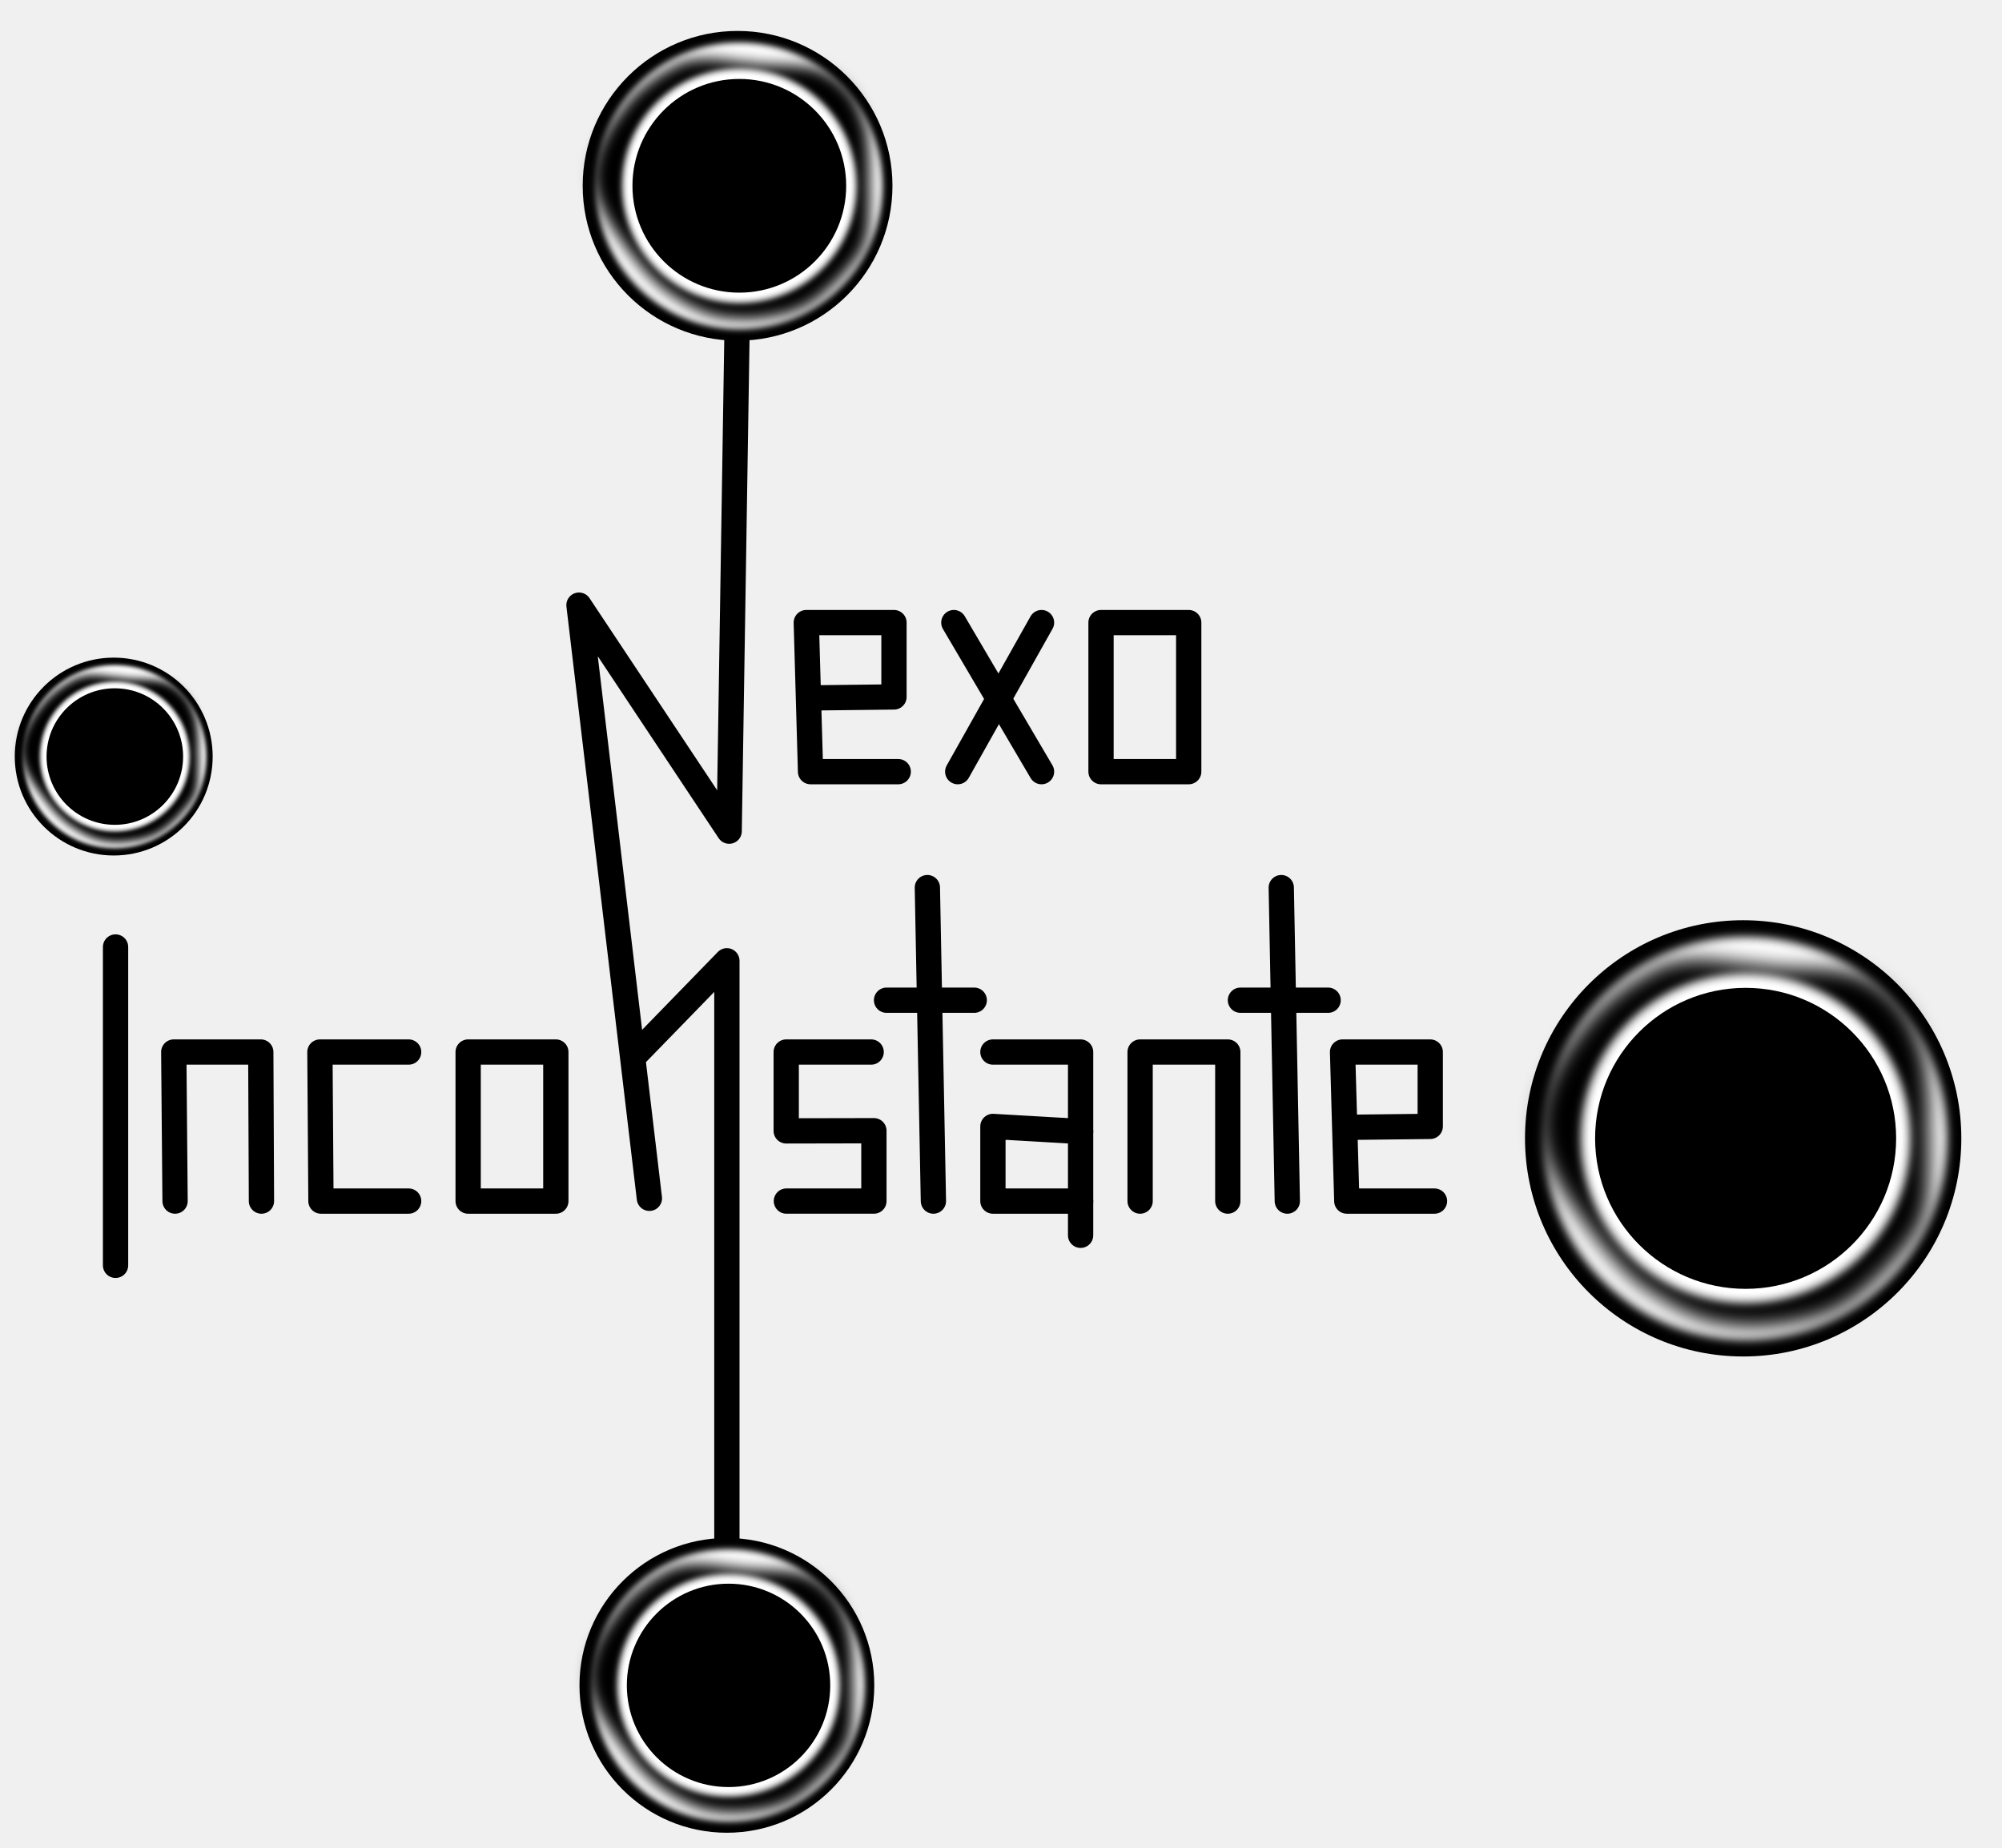
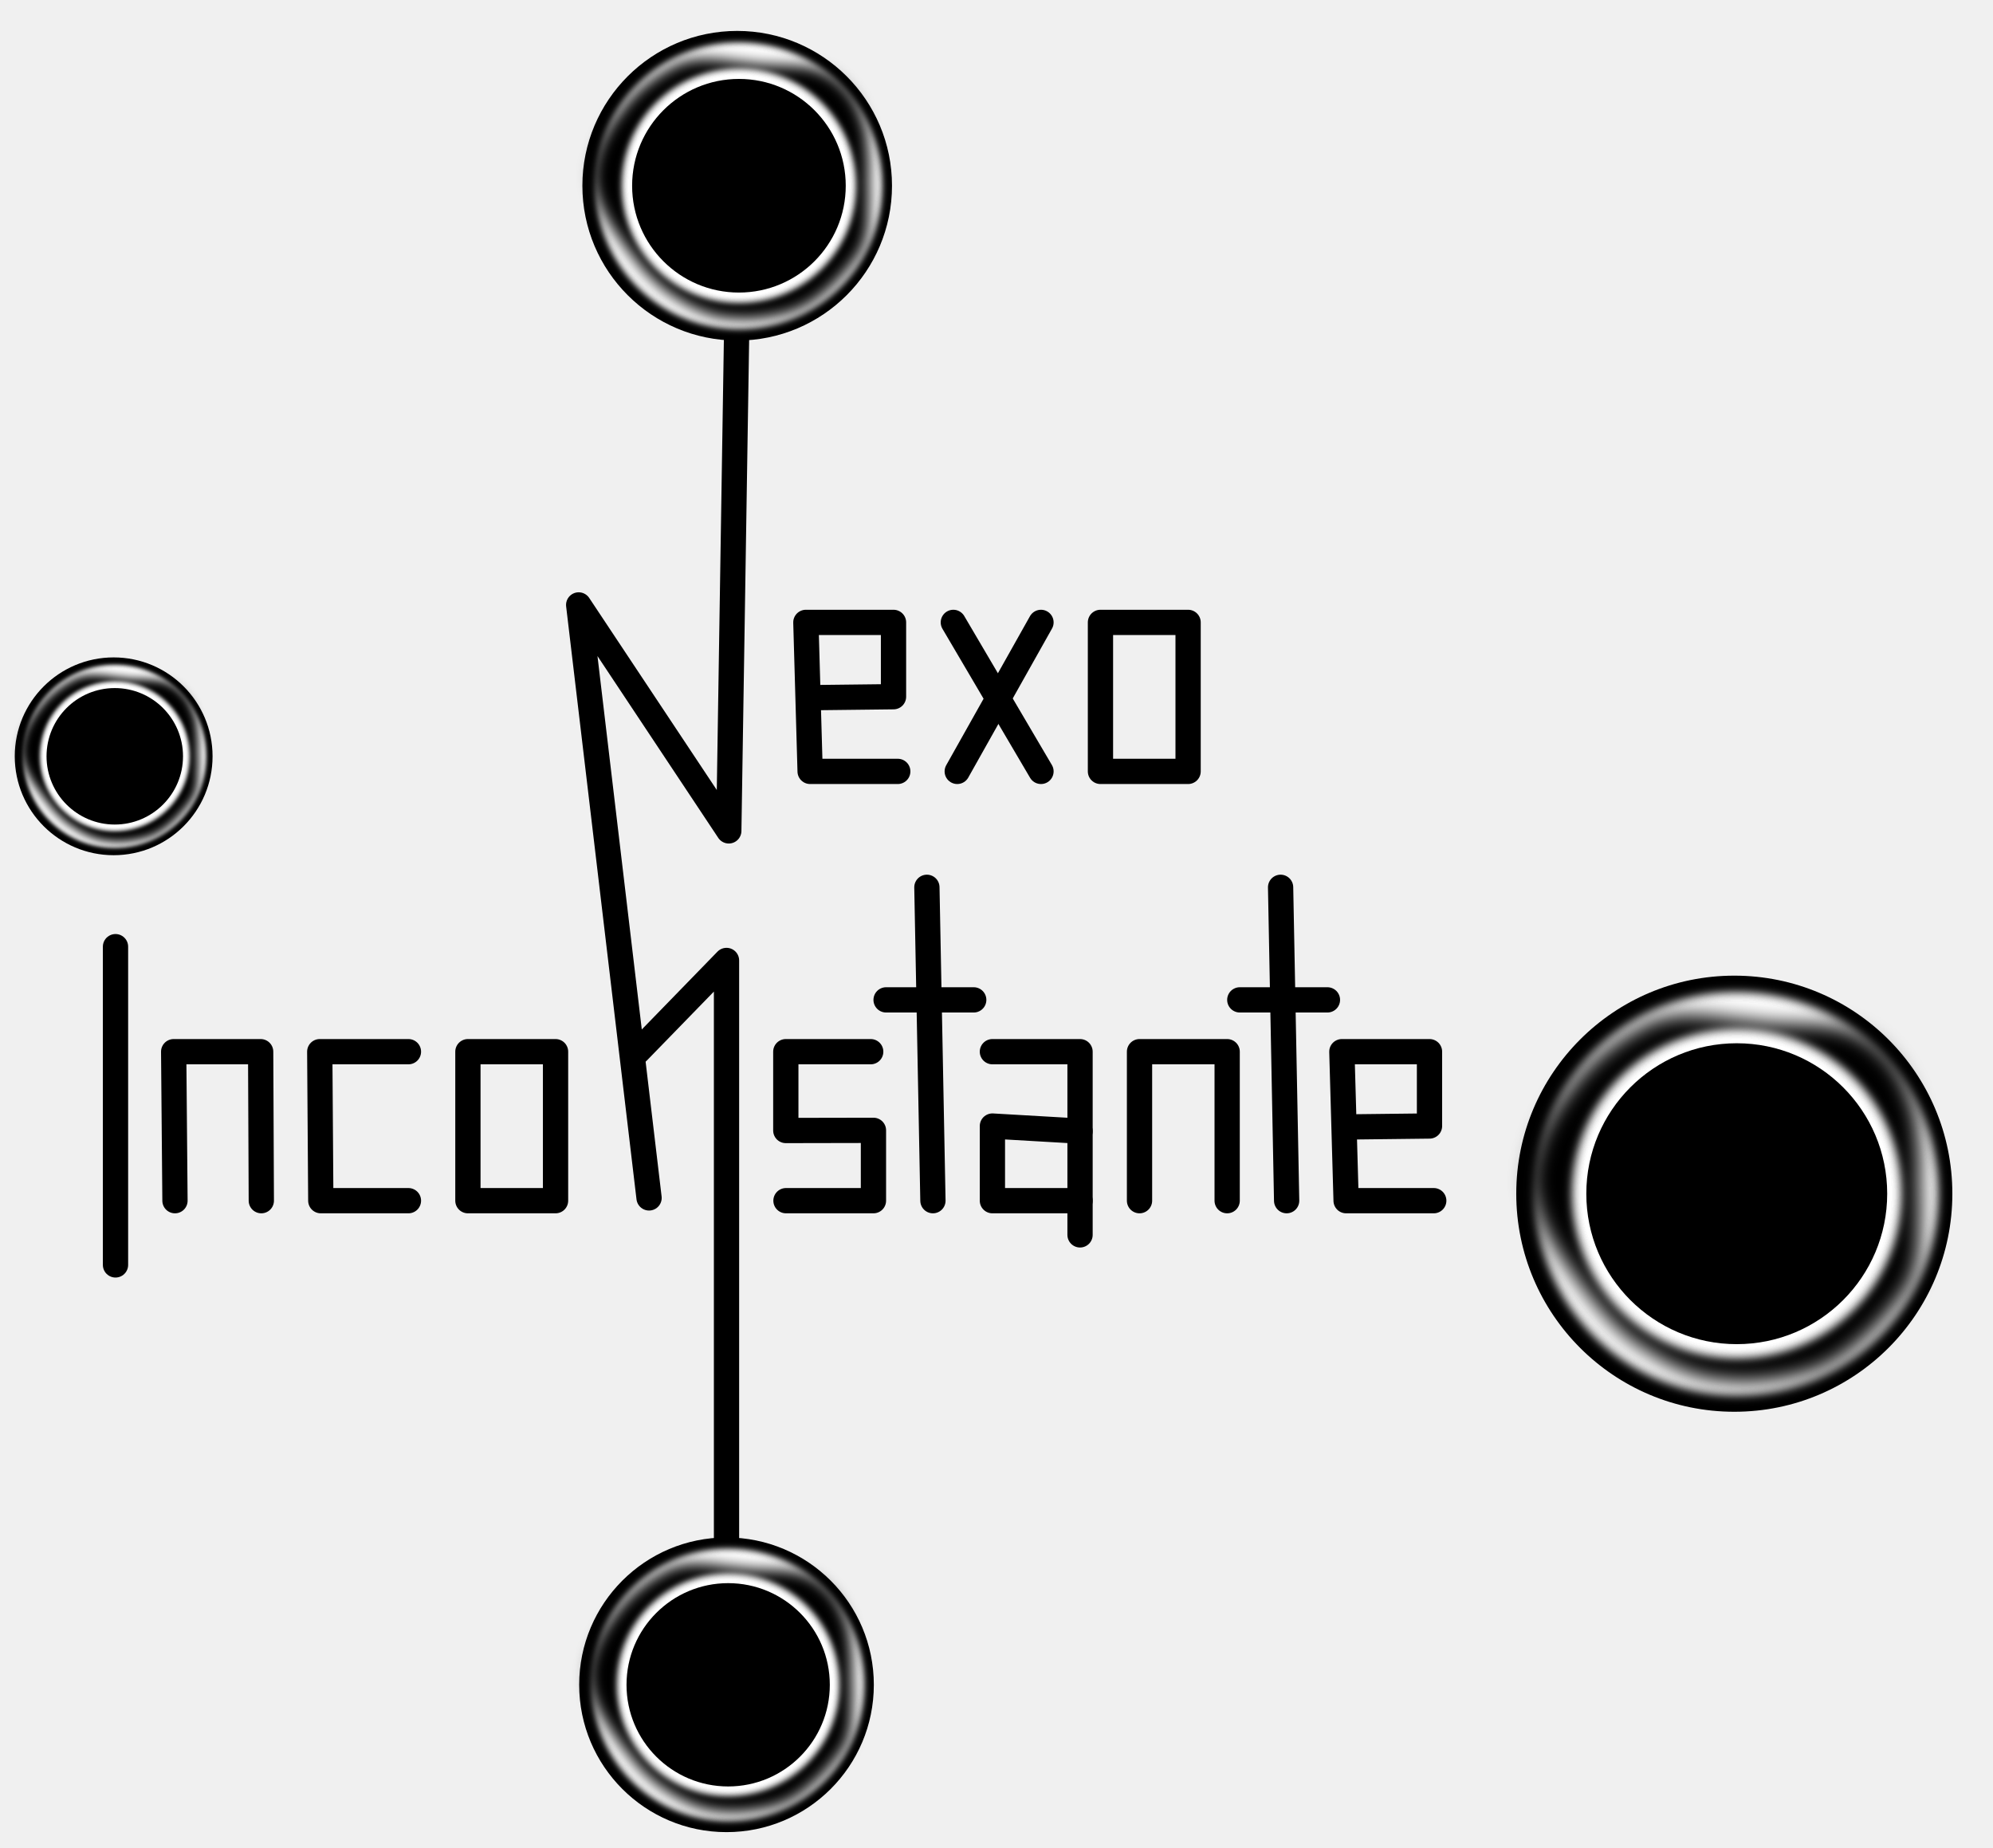
- <svg xmlns="http://www.w3.org/2000/svg" version="1.1" id="svg2" width="423.188" height="390.675" viewBox="0 0 423.188 390.675">
+ <svg xmlns="http://www.w3.org/2000/svg" version="1.1" id="svg2" width="500.675" height="464.056" viewBox="0 0 500.675 464.056">
  <defs id="defs6">
    <filter x="-0.173" width="1.345" y="-0.163" height="1.326" style="color-interpolation-filters:sRGB" id="filter41857">
      <feGaussianBlur stdDeviation="0.851 0.76" result="blur" id="feGaussianBlur41841" />
      <feComposite in="SourceGraphic" in2="blur" operator="atop" result="composite1" id="feComposite41843" />
      <feComposite in2="composite1" operator="in" result="composite2" id="feComposite41845" />
      <feComposite in2="composite2" operator="in" result="composite3" id="feComposite41847" />
      <feTurbulence type="fractalNoise" numOctaves="1" seed="38" baseFrequency="0.077 0.076" result="turbulence" id="feTurbulence41849" />
      <feDisplacementMap in="composite3" in2="turbulence" xChannelSelector="R" scale="8.411" yChannelSelector="G" result="map" id="feDisplacementMap41851" />
      <feColorMatrix values="1 0 0 0 0 0 1 0 0 0 0 0 1 0 0 0 0 0 40.079 -0 " result="colormatrix" id="feColorMatrix41853" />
      <feComposite in="composite3" in2="colormatrix" operator="atop" result="fbSourceGraphic" id="feComposite41855" />
      <feColorMatrix result="fbSourceGraphicAlpha" in="fbSourceGraphic" values="0 0 0 -1 0 0 0 0 -1 0 0 0 0 -1 0 0 0 0 1 0" id="feColorMatrix53451" />
      <feGaussianBlur id="feGaussianBlur53453" stdDeviation="0.21" result="blur" in="fbSourceGraphic" />
      <feComposite in2="blur" id="feComposite53455" in="fbSourceGraphic" operator="atop" result="composite1" />
      <feComposite in2="composite1" id="feComposite53457" operator="in" result="composite2" />
      <feComposite in2="composite2" id="feComposite53459" operator="in" result="fbSourceGraphic" />
      <feColorMatrix result="fbSourceGraphicAlpha" in="fbSourceGraphic" values="0 0 0 -1 0 0 0 0 -1 0 0 0 0 -1 0 0 0 0 1 0" id="feColorMatrix5878" />
      <feGaussianBlur id="feGaussianBlur5880" stdDeviation="0.6 0.6" result="blur" in="fbSourceGraphic" />
    </filter>
    <filter style="color-interpolation-filters:sRGB" id="filter53039" x="-0.054" y="-0.054" width="1.107" height="1.107">
      <feGaussianBlur stdDeviation="0.402" result="blur" id="feGaussianBlur53031" />
      <feComposite in="SourceGraphic" in2="blur" operator="atop" result="composite1" id="feComposite53033" />
      <feComposite in2="composite1" operator="in" result="composite2" id="feComposite53035" />
      <feComposite in2="composite2" operator="in" result="composite3" id="feComposite53037" />
    </filter>
    <filter style="color-interpolation-filters:sRGB" id="filter53067" x="-0.047" y="-0.047" width="1.095" height="1.095">
      <feGaussianBlur stdDeviation="0.402" result="blur" id="feGaussianBlur53059" />
      <feComposite in="SourceGraphic" in2="blur" operator="atop" result="composite1" id="feComposite53061" />
      <feComposite in2="composite1" operator="in" result="composite2" id="feComposite53063" />
      <feComposite in2="composite2" operator="in" result="composite3" id="feComposite53065" />
    </filter>
    <filter style="color-interpolation-filters:sRGB" id="filter53095" x="-0.04" y="-0.04" width="1.079" height="1.079">
      <feGaussianBlur stdDeviation="0.402" result="blur" id="feGaussianBlur53087" />
      <feComposite in="SourceGraphic" in2="blur" operator="atop" result="composite1" id="feComposite53089" />
      <feComposite in2="composite1" operator="in" result="composite2" id="feComposite53091" />
      <feComposite in2="composite2" operator="in" result="composite3" id="feComposite53093" />
    </filter>
    <filter style="color-interpolation-filters:sRGB" id="filter53207" x="-0.009" y="-0.009" width="1.019" height="1.019">
      <feGaussianBlur stdDeviation="0.1" result="blur" id="feGaussianBlur53199" />
      <feComposite in="SourceGraphic" in2="blur" operator="atop" result="composite1" id="feComposite53201" />
      <feComposite in2="composite1" operator="in" result="composite2" id="feComposite53203" />
      <feComposite in2="composite2" operator="in" result="composite3" id="feComposite53205" />
    </filter>
    <filter style="color-interpolation-filters:sRGB" id="filter53095-3" x="-0.04" y="-0.04" width="1.079" height="1.079">
      <feGaussianBlur stdDeviation="0.402" result="blur" id="feGaussianBlur53087-6" />
      <feComposite in="SourceGraphic" in2="blur" operator="atop" result="composite1" id="feComposite53089-7" />
      <feComposite in2="composite1" operator="in" result="composite2" id="feComposite53091-5" />
      <feComposite in2="composite2" operator="in" result="composite3" id="feComposite53093-3" />
    </filter>
    <filter x="-0.11" width="1.22" y="-0.101" height="1.202" style="color-interpolation-filters:sRGB" id="filter41857-5">
      <feGaussianBlur stdDeviation="0.851 0.76" result="blur" id="feGaussianBlur41841-6" />
      <feComposite in="SourceGraphic" in2="blur" operator="atop" result="composite1" id="feComposite41843-2" />
      <feComposite in2="composite1" operator="in" result="composite2" id="feComposite41845-9" />
      <feComposite in2="composite2" operator="in" result="composite3" id="feComposite41847-1" />
      <feTurbulence type="fractalNoise" numOctaves="1" seed="38" baseFrequency="0.077 0.076" result="turbulence" id="feTurbulence41849-2" />
      <feDisplacementMap in="composite3" in2="turbulence" xChannelSelector="R" scale="8.411" yChannelSelector="G" result="map" id="feDisplacementMap41851-7" />
      <feColorMatrix values="1 0 0 0 0 0 1 0 0 0 0 0 1 0 0 0 0 0 40.079 -0 " result="colormatrix" id="feColorMatrix41853-0" />
      <feComposite in="composite3" in2="colormatrix" operator="atop" result="fbSourceGraphic" id="feComposite41855-9" />
      <feColorMatrix result="fbSourceGraphicAlpha" in="fbSourceGraphic" values="0 0 0 -1 0 0 0 0 -1 0 0 0 0 -1 0 0 0 0 1 0" id="feColorMatrix53451-3" />
      <feGaussianBlur id="feGaussianBlur53453-6" stdDeviation="0.21" result="blur" in="fbSourceGraphic" />
      <feComposite in2="blur" id="feComposite53455-0" in="fbSourceGraphic" operator="atop" result="composite1" />
      <feComposite in2="composite1" id="feComposite53457-6" operator="in" result="composite2" />
      <feComposite in2="composite2" id="feComposite53459-2" operator="in" result="composite3" />
    </filter>
    <filter style="color-interpolation-filters:sRGB" id="filter53067-6" x="-0.047" y="-0.047" width="1.095" height="1.095">
      <feGaussianBlur stdDeviation="0.402" result="blur" id="feGaussianBlur53059-1" />
      <feComposite in="SourceGraphic" in2="blur" operator="atop" result="composite1" id="feComposite53061-8" />
      <feComposite in2="composite1" operator="in" result="composite2" id="feComposite53063-7" />
      <feComposite in2="composite2" operator="in" result="composite3" id="feComposite53065-9" />
    </filter>
    <filter style="color-interpolation-filters:sRGB" id="filter53039-2" x="-0.054" y="-0.054" width="1.107" height="1.107">
      <feGaussianBlur stdDeviation="0.402" result="blur" id="feGaussianBlur53031-0" />
      <feComposite in="SourceGraphic" in2="blur" operator="atop" result="composite1" id="feComposite53033-2" />
      <feComposite in2="composite1" operator="in" result="composite2" id="feComposite53035-3" />
      <feComposite in2="composite2" operator="in" result="composite3" id="feComposite53037-7" />
    </filter>
    <filter style="color-interpolation-filters:sRGB" id="filter53095-3-3" x="-0.04" y="-0.04" width="1.079" height="1.079">
      <feGaussianBlur stdDeviation="0.402" result="blur" id="feGaussianBlur53087-6-6" />
      <feComposite in="SourceGraphic" in2="blur" operator="atop" result="composite1" id="feComposite53089-7-1" />
      <feComposite in2="composite1" operator="in" result="composite2" id="feComposite53091-5-2" />
      <feComposite in2="composite2" operator="in" result="composite3" id="feComposite53093-3-9" />
    </filter>
    <filter x="-0.11" width="1.22" y="-0.101" height="1.202" style="color-interpolation-filters:sRGB" id="filter41857-5-3">
      <feGaussianBlur stdDeviation="0.851 0.76" result="blur" id="feGaussianBlur41841-6-1" />
      <feComposite in="SourceGraphic" in2="blur" operator="atop" result="composite1" id="feComposite41843-2-9" />
      <feComposite in2="composite1" operator="in" result="composite2" id="feComposite41845-9-4" />
      <feComposite in2="composite2" operator="in" result="composite3" id="feComposite41847-1-7" />
      <feTurbulence type="fractalNoise" numOctaves="1" seed="38" baseFrequency="0.077 0.076" result="turbulence" id="feTurbulence41849-2-8" />
      <feDisplacementMap in="composite3" in2="turbulence" xChannelSelector="R" scale="8.411" yChannelSelector="G" result="map" id="feDisplacementMap41851-7-4" />
      <feColorMatrix values="1 0 0 0 0 0 1 0 0 0 0 0 1 0 0 0 0 0 40.079 -0 " result="colormatrix" id="feColorMatrix41853-0-5" />
      <feComposite in="composite3" in2="colormatrix" operator="atop" result="fbSourceGraphic" id="feComposite41855-9-0" />
      <feColorMatrix result="fbSourceGraphicAlpha" in="fbSourceGraphic" values="0 0 0 -1 0 0 0 0 -1 0 0 0 0 -1 0 0 0 0 1 0" id="feColorMatrix53451-3-3" />
      <feGaussianBlur id="feGaussianBlur53453-6-6" stdDeviation="0.21" result="blur" in="fbSourceGraphic" />
      <feComposite in2="blur" id="feComposite53455-0-1" in="fbSourceGraphic" operator="atop" result="composite1" />
      <feComposite in2="composite1" id="feComposite53457-6-0" operator="in" result="composite2" />
      <feComposite in2="composite2" id="feComposite53459-2-6" operator="in" result="composite3" />
    </filter>
    <filter style="color-interpolation-filters:sRGB" id="filter53067-6-3" x="-0.047" y="-0.047" width="1.095" height="1.095">
      <feGaussianBlur stdDeviation="0.402" result="blur" id="feGaussianBlur53059-1-2" />
      <feComposite in="SourceGraphic" in2="blur" operator="atop" result="composite1" id="feComposite53061-8-0" />
      <feComposite in2="composite1" operator="in" result="composite2" id="feComposite53063-7-6" />
      <feComposite in2="composite2" operator="in" result="composite3" id="feComposite53065-9-1" />
    </filter>
    <filter style="color-interpolation-filters:sRGB" id="filter53039-2-5" x="-0.054" y="-0.054" width="1.107" height="1.107">
      <feGaussianBlur stdDeviation="0.402" result="blur" id="feGaussianBlur53031-0-5" />
      <feComposite in="SourceGraphic" in2="blur" operator="atop" result="composite1" id="feComposite53033-2-4" />
      <feComposite in2="composite1" operator="in" result="composite2" id="feComposite53035-3-7" />
      <feComposite in2="composite2" operator="in" result="composite3" id="feComposite53037-7-6" />
    </filter>
    <filter style="color-interpolation-filters:sRGB" id="filter53095-3-3-2" x="-0.04" y="-0.04" width="1.079" height="1.079">
      <feGaussianBlur stdDeviation="0.402" result="blur" id="feGaussianBlur53087-6-6-5" />
      <feComposite in="SourceGraphic" in2="blur" operator="atop" result="composite1" id="feComposite53089-7-1-4" />
      <feComposite in2="composite1" operator="in" result="composite2" id="feComposite53091-5-2-7" />
      <feComposite in2="composite2" operator="in" result="composite3" id="feComposite53093-3-9-4" />
    </filter>
    <filter x="-0.11" width="1.22" y="-0.101" height="1.202" style="color-interpolation-filters:sRGB" id="filter41857-5-3-4">
      <feGaussianBlur stdDeviation="0.851 0.76" result="blur" id="feGaussianBlur41841-6-1-3" />
      <feComposite in="SourceGraphic" in2="blur" operator="atop" result="composite1" id="feComposite41843-2-9-0" />
      <feComposite in2="composite1" operator="in" result="composite2" id="feComposite41845-9-4-7" />
      <feComposite in2="composite2" operator="in" result="composite3" id="feComposite41847-1-7-8" />
      <feTurbulence type="fractalNoise" numOctaves="1" seed="38" baseFrequency="0.077 0.076" result="turbulence" id="feTurbulence41849-2-8-6" />
      <feDisplacementMap in="composite3" in2="turbulence" xChannelSelector="R" scale="8.411" yChannelSelector="G" result="map" id="feDisplacementMap41851-7-4-8" />
      <feColorMatrix values="1 0 0 0 0 0 1 0 0 0 0 0 1 0 0 0 0 0 40.079 -0 " result="colormatrix" id="feColorMatrix41853-0-5-8" />
      <feComposite in="composite3" in2="colormatrix" operator="atop" result="fbSourceGraphic" id="feComposite41855-9-0-4" />
      <feColorMatrix result="fbSourceGraphicAlpha" in="fbSourceGraphic" values="0 0 0 -1 0 0 0 0 -1 0 0 0 0 -1 0 0 0 0 1 0" id="feColorMatrix53451-3-3-3" />
      <feGaussianBlur id="feGaussianBlur53453-6-6-1" stdDeviation="0.21" result="blur" in="fbSourceGraphic" />
      <feComposite in2="blur" id="feComposite53455-0-1-4" in="fbSourceGraphic" operator="atop" result="composite1" />
      <feComposite in2="composite1" id="feComposite53457-6-0-9" operator="in" result="composite2" />
      <feComposite in2="composite2" id="feComposite53459-2-6-2" operator="in" result="composite3" />
    </filter>
    <filter style="color-interpolation-filters:sRGB" id="filter53067-6-3-0" x="-0.047" y="-0.047" width="1.095" height="1.095">
      <feGaussianBlur stdDeviation="0.402" result="blur" id="feGaussianBlur53059-1-2-6" />
      <feComposite in="SourceGraphic" in2="blur" operator="atop" result="composite1" id="feComposite53061-8-0-8" />
      <feComposite in2="composite1" operator="in" result="composite2" id="feComposite53063-7-6-9" />
      <feComposite in2="composite2" operator="in" result="composite3" id="feComposite53065-9-1-2" />
    </filter>
    <filter style="color-interpolation-filters:sRGB" id="filter53039-2-5-6" x="-0.054" y="-0.054" width="1.107" height="1.107">
      <feGaussianBlur stdDeviation="0.402" result="blur" id="feGaussianBlur53031-0-5-6" />
      <feComposite in="SourceGraphic" in2="blur" operator="atop" result="composite1" id="feComposite53033-2-4-4" />
      <feComposite in2="composite1" operator="in" result="composite2" id="feComposite53035-3-7-9" />
      <feComposite in2="composite2" operator="in" result="composite3" id="feComposite53037-7-6-5" />
    </filter>
    <filter style="color-interpolation-filters:sRGB" id="filter53067-62" x="-0.047" y="-0.047" width="1.095" height="1.095">
      <feGaussianBlur stdDeviation="0.402" result="blur" id="feGaussianBlur53059-9" />
      <feComposite in="SourceGraphic" in2="blur" operator="atop" result="composite1" id="feComposite53061-1" />
      <feComposite in2="composite1" operator="in" result="composite2" id="feComposite53063-2" />
      <feComposite in2="composite2" operator="in" result="composite3" id="feComposite53065-7" />
    </filter>
    <filter style="color-interpolation-filters:sRGB" id="filter53095-9" x="-0.04" y="-0.04" width="1.079" height="1.079">
      <feGaussianBlur stdDeviation="0.402" result="blur" id="feGaussianBlur53087-3" />
      <feComposite in="SourceGraphic" in2="blur" operator="atop" result="composite1" id="feComposite53089-6" />
      <feComposite in2="composite1" operator="in" result="composite2" id="feComposite53091-0" />
      <feComposite in2="composite2" operator="in" result="composite3" id="feComposite53093-6" />
    </filter>
    <filter x="-0.173" width="1.345" y="-0.163" height="1.326" style="color-interpolation-filters:sRGB" id="filter41857-2">
      <feGaussianBlur stdDeviation="0.851 0.76" result="blur" id="feGaussianBlur41841-61" />
      <feComposite in="SourceGraphic" in2="blur" operator="atop" result="composite1" id="feComposite41843-8" />
      <feComposite in2="composite1" operator="in" result="composite2" id="feComposite41845-7" />
      <feComposite in2="composite2" operator="in" result="composite3" id="feComposite41847-9" />
      <feTurbulence type="fractalNoise" numOctaves="1" seed="38" baseFrequency="0.077 0.076" result="turbulence" id="feTurbulence41849-20" />
      <feDisplacementMap in="composite3" in2="turbulence" xChannelSelector="R" scale="8.411" yChannelSelector="G" result="map" id="feDisplacementMap41851-2" />
      <feColorMatrix values="1 0 0 0 0 0 1 0 0 0 0 0 1 0 0 0 0 0 40.079 -0 " result="colormatrix" id="feColorMatrix41853-3" />
      <feComposite in="composite3" in2="colormatrix" operator="atop" result="fbSourceGraphic" id="feComposite41855-7" />
      <feColorMatrix result="fbSourceGraphicAlpha" in="fbSourceGraphic" values="0 0 0 -1 0 0 0 0 -1 0 0 0 0 -1 0 0 0 0 1 0" id="feColorMatrix53451-5" />
      <feGaussianBlur id="feGaussianBlur53453-9" stdDeviation="0.21" result="blur" in="fbSourceGraphic" />
      <feComposite in2="blur" id="feComposite53455-2" in="fbSourceGraphic" operator="atop" result="composite1" />
      <feComposite in2="composite1" id="feComposite53457-2" operator="in" result="composite2" />
      <feComposite in2="composite2" id="feComposite53459-8" operator="in" result="fbSourceGraphic" />
      <feColorMatrix result="fbSourceGraphicAlpha" in="fbSourceGraphic" values="0 0 0 -1 0 0 0 0 -1 0 0 0 0 -1 0 0 0 0 1 0" id="feColorMatrix5878-9" />
      <feGaussianBlur id="feGaussianBlur5880-7" stdDeviation="0.6 0.6" result="blur" in="fbSourceGraphic" />
    </filter>
    <filter style="color-interpolation-filters:sRGB" id="filter53067-3" x="-0.047" y="-0.047" width="1.095" height="1.095">
      <feGaussianBlur stdDeviation="0.402" result="blur" id="feGaussianBlur53059-6" />
      <feComposite in="SourceGraphic" in2="blur" operator="atop" result="composite1" id="feComposite53061-12" />
      <feComposite in2="composite1" operator="in" result="composite2" id="feComposite53063-9" />
      <feComposite in2="composite2" operator="in" result="composite3" id="feComposite53065-3" />
    </filter>
    <filter style="color-interpolation-filters:sRGB" id="filter53095-5" x="-0.04" y="-0.04" width="1.079" height="1.079">
      <feGaussianBlur stdDeviation="0.402" result="blur" id="feGaussianBlur53087-0" />
      <feComposite in="SourceGraphic" in2="blur" operator="atop" result="composite1" id="feComposite53089-3" />
      <feComposite in2="composite1" operator="in" result="composite2" id="feComposite53091-6" />
      <feComposite in2="composite2" operator="in" result="composite3" id="feComposite53093-1" />
    </filter>
    <filter x="-0.173" width="1.345" y="-0.163" height="1.326" style="color-interpolation-filters:sRGB" id="filter41857-0">
      <feGaussianBlur stdDeviation="0.851 0.76" result="blur" id="feGaussianBlur41841-63" />
      <feComposite in="SourceGraphic" in2="blur" operator="atop" result="composite1" id="feComposite41843-20" />
      <feComposite in2="composite1" operator="in" result="composite2" id="feComposite41845-6" />
      <feComposite in2="composite2" operator="in" result="composite3" id="feComposite41847-15" />
      <feTurbulence type="fractalNoise" numOctaves="1" seed="38" baseFrequency="0.077 0.076" result="turbulence" id="feTurbulence41849-5" />
      <feDisplacementMap in="composite3" in2="turbulence" xChannelSelector="R" scale="8.411" yChannelSelector="G" result="map" id="feDisplacementMap41851-4" />
      <feColorMatrix values="1 0 0 0 0 0 1 0 0 0 0 0 1 0 0 0 0 0 40.079 -0 " result="colormatrix" id="feColorMatrix41853-7" />
      <feComposite in="composite3" in2="colormatrix" operator="atop" result="fbSourceGraphic" id="feComposite41855-6" />
      <feColorMatrix result="fbSourceGraphicAlpha" in="fbSourceGraphic" values="0 0 0 -1 0 0 0 0 -1 0 0 0 0 -1 0 0 0 0 1 0" id="feColorMatrix53451-56" />
      <feGaussianBlur id="feGaussianBlur53453-93" stdDeviation="0.21" result="blur" in="fbSourceGraphic" />
      <feComposite in2="blur" id="feComposite53455-7" in="fbSourceGraphic" operator="atop" result="composite1" />
      <feComposite in2="composite1" id="feComposite53457-4" operator="in" result="composite2" />
      <feComposite in2="composite2" id="feComposite53459-5" operator="in" result="fbSourceGraphic" />
      <feColorMatrix result="fbSourceGraphicAlpha" in="fbSourceGraphic" values="0 0 0 -1 0 0 0 0 -1 0 0 0 0 -1 0 0 0 0 1 0" id="feColorMatrix5878-2" />
      <feGaussianBlur id="feGaussianBlur5880-5" stdDeviation="0.6 0.6" result="blur" in="fbSourceGraphic" />
    </filter>
    <filter style="color-interpolation-filters:sRGB" id="filter53067-4" x="-0.047" y="-0.047" width="1.095" height="1.095">
      <feGaussianBlur stdDeviation="0.402" result="blur" id="feGaussianBlur53059-7" />
      <feComposite in="SourceGraphic" in2="blur" operator="atop" result="composite1" id="feComposite53061-4" />
      <feComposite in2="composite1" operator="in" result="composite2" id="feComposite53063-4" />
      <feComposite in2="composite2" operator="in" result="composite3" id="feComposite53065-30" />
    </filter>
    <filter style="color-interpolation-filters:sRGB" id="filter53095-5-1" x="-0.04" y="-0.04" width="1.079" height="1.079">
      <feGaussianBlur stdDeviation="0.402" result="blur" id="feGaussianBlur53087-0-4" />
      <feComposite in="SourceGraphic" in2="blur" operator="atop" result="composite1" id="feComposite53089-3-9" />
      <feComposite in2="composite1" operator="in" result="composite2" id="feComposite53091-6-2" />
      <feComposite in2="composite2" operator="in" result="composite3" id="feComposite53093-1-0" />
    </filter>
    <filter x="-0.173" width="1.345" y="-0.163" height="1.326" style="color-interpolation-filters:sRGB" id="filter41857-0-6">
      <feGaussianBlur stdDeviation="0.851 0.76" result="blur" id="feGaussianBlur41841-63-8" />
      <feComposite in="SourceGraphic" in2="blur" operator="atop" result="composite1" id="feComposite41843-20-9" />
      <feComposite in2="composite1" operator="in" result="composite2" id="feComposite41845-6-2" />
      <feComposite in2="composite2" operator="in" result="composite3" id="feComposite41847-15-6" />
      <feTurbulence type="fractalNoise" numOctaves="1" seed="38" baseFrequency="0.077 0.076" result="turbulence" id="feTurbulence41849-5-6" />
      <feDisplacementMap in="composite3" in2="turbulence" xChannelSelector="R" scale="8.411" yChannelSelector="G" result="map" id="feDisplacementMap41851-4-4" />
      <feColorMatrix values="1 0 0 0 0 0 1 0 0 0 0 0 1 0 0 0 0 0 40.079 -0 " result="colormatrix" id="feColorMatrix41853-7-9" />
      <feComposite in="composite3" in2="colormatrix" operator="atop" result="fbSourceGraphic" id="feComposite41855-6-5" />
      <feColorMatrix result="fbSourceGraphicAlpha" in="fbSourceGraphic" values="0 0 0 -1 0 0 0 0 -1 0 0 0 0 -1 0 0 0 0 1 0" id="feColorMatrix53451-56-0" />
      <feGaussianBlur id="feGaussianBlur53453-93-4" stdDeviation="0.21" result="blur" in="fbSourceGraphic" />
      <feComposite in2="blur" id="feComposite53455-7-8" in="fbSourceGraphic" operator="atop" result="composite1" />
      <feComposite in2="composite1" id="feComposite53457-4-7" operator="in" result="composite2" />
      <feComposite in2="composite2" id="feComposite53459-5-1" operator="in" result="fbSourceGraphic" />
      <feColorMatrix result="fbSourceGraphicAlpha" in="fbSourceGraphic" values="0 0 0 -1 0 0 0 0 -1 0 0 0 0 -1 0 0 0 0 1 0" id="feColorMatrix5878-2-7" />
      <feGaussianBlur id="feGaussianBlur5880-5-2" stdDeviation="0.6 0.6" result="blur" in="fbSourceGraphic" />
    </filter>
    <filter style="color-interpolation-filters:sRGB" id="filter53067-4-7" x="-0.047" y="-0.047" width="1.095" height="1.095">
      <feGaussianBlur stdDeviation="0.402" result="blur" id="feGaussianBlur53059-7-2" />
      <feComposite in="SourceGraphic" in2="blur" operator="atop" result="composite1" id="feComposite53061-4-2" />
      <feComposite in2="composite1" operator="in" result="composite2" id="feComposite53063-4-6" />
      <feComposite in2="composite2" operator="in" result="composite3" id="feComposite53065-30-1" />
    </filter>
  </defs>
-   <g id="layer1" style="display:inline" transform="translate(-32.74822,45.34287)">
-     <path style="opacity:1;fill:none;stroke:#000000;stroke-width:5.344;stroke-linecap:round;stroke-linejoin:round" d="M 189.026,-6.063 186.881,130.373 155.136,82.59 170.018,207.991" id="path1007" />
-     <path style="opacity:1;fill:none;stroke:#000000;stroke-width:5.344;stroke-linecap:round;stroke-linejoin:round" d="m 167.641,177.069 18.758,-19.292 v 153.185" id="path1108" />
-     <g id="g7024-7" style="display:inline" transform="matrix(0.4060918,0,0,0.4060918,-122.5289,33.13368)">
+   <g id="layer1" style="display:inline" transform="translate(6.995639,82.03329)">
+     <path style="opacity:1;fill:none;stroke:#000000;stroke-width:6.348;stroke-linecap:round;stroke-linejoin:round" d="M 178.636,-35.375 176.088,126.688 138.38,69.929 156.058,218.885" id="path1007" />
+     <path style="opacity:1;fill:none;stroke:#000000;stroke-width:6.348;stroke-linecap:round;stroke-linejoin:round" d="m 153.234,182.154 22.282,-22.915 v 181.958" id="path1108" />
+     <g id="g7024-7" style="display:inline" transform="matrix(0.4823684,0,0,0.4823684,-191.4385,11.18357)">
      <circle style="fill:#000000;stroke-width:4.796;stroke-linecap:round;stroke-linejoin:round" id="path926-8" cx="441.565" cy="200.616" r="51.506" />
      <circle style="fill:#ffffff;stroke:none;stroke-width:1.48;stroke-linecap:round;stroke-linejoin:round;filter:url(#filter53095-5)" id="circle38879-6" cx="317.586" cy="178.535" r="12.194" transform="matrix(4.03261,0,0,4.03261,-838.5568,-519.3469)" />
      <circle style="fill:#000000;stroke:none;stroke-width:1.542;stroke-linecap:round;stroke-linejoin:round;filter:url(#filter41857-0)" id="circle39217-8" cx="317.681" cy="177.91" r="11.547" transform="matrix(3.872486,0,0,3.872197,-787.6936,-490.7747)" />
      <circle style="fill:#ffffff;stroke:none;stroke-width:1.5;stroke-linecap:round;stroke-linejoin:round;filter:url(#filter53067-4)" id="circle39219-84" cx="317.586" cy="178.535" r="10.167" transform="matrix(3.979473,0,0,3.979473,-821.6815,-509.8602)" />
      <circle style="opacity:1;fill:#000000;stroke-width:1.997;stroke-linecap:round;stroke-linejoin:round" id="path6338-3" cx="442.143" cy="200.616" r="35.537" />
    </g>
-     <g id="g7024-7-0" style="display:inline" transform="matrix(0.635667,0,0,0.635667,-92.0294,-133.5876)">
+     <g id="g7024-7-0" style="display:inline" transform="matrix(0.7550649,0,0,0.7550649,-155.2104,-186.8531)">
      <circle style="fill:#000000;stroke-width:4.796;stroke-linecap:round;stroke-linejoin:round" id="path926-8-6" cx="441.565" cy="200.616" r="51.506" />
      <circle style="fill:#ffffff;stroke:none;stroke-width:1.48;stroke-linecap:round;stroke-linejoin:round;filter:url(#filter53095-5-1)" id="circle38879-6-1" cx="317.586" cy="178.535" r="12.194" transform="matrix(4.03261,0,0,4.03261,-838.5568,-519.3469)" />
      <circle style="fill:#000000;stroke:none;stroke-width:1.542;stroke-linecap:round;stroke-linejoin:round;filter:url(#filter41857-0-6)" id="circle39217-8-5" cx="317.681" cy="177.91" r="11.547" transform="matrix(3.872486,0,0,3.872197,-787.6936,-490.7747)" />
      <circle style="fill:#ffffff;stroke:none;stroke-width:1.5;stroke-linecap:round;stroke-linejoin:round;filter:url(#filter53067-4-7)" id="circle39219-84-9" cx="317.586" cy="178.535" r="10.167" transform="matrix(3.979473,0,0,3.979473,-821.6815,-509.8602)" />
      <circle style="opacity:1;fill:#000000;stroke-width:1.997;stroke-linecap:round;stroke-linejoin:round" id="path6338-3-4" cx="442.143" cy="200.616" r="35.537" />
    </g>
-     <g id="g7024" transform="matrix(0.8953284,0,0,0.8953284,5.878458,15.70019)">
+     <g id="g7024" transform="matrix(1.063499,0,0,1.063499,-40.91237,4.475538)">
      <circle style="fill:#000000;stroke-width:4.796;stroke-linecap:round;stroke-linejoin:round" id="path926" cx="441.565" cy="200.616" r="51.506" />
      <circle style="fill:#ffffff;stroke:none;stroke-width:1.48;stroke-linecap:round;stroke-linejoin:round;filter:url(#filter53095)" id="circle38879" cx="317.586" cy="178.535" r="12.194" transform="matrix(4.03261,0,0,4.03261,-838.5568,-519.3469)" />
      <circle style="fill:#000000;stroke:none;stroke-width:1.542;stroke-linecap:round;stroke-linejoin:round;filter:url(#filter41857)" id="circle39217" cx="317.681" cy="177.91" r="11.547" transform="matrix(3.872486,0,0,3.872197,-787.6936,-490.7747)" />
      <circle style="fill:#ffffff;stroke:none;stroke-width:1.5;stroke-linecap:round;stroke-linejoin:round;filter:url(#filter53067)" id="circle39219" cx="317.586" cy="178.535" r="10.167" transform="matrix(3.979473,0,0,3.979473,-821.6815,-509.8602)" />
      <circle style="opacity:1;fill:#000000;stroke-width:1.997;stroke-linecap:round;stroke-linejoin:round" id="path6338" cx="442.143" cy="200.616" r="35.537" />
    </g>
-     <g id="g7024-1" style="display:inline" transform="matrix(0.604928,0,0,0.604928,-80.71606,189.6039)">
+     <g id="g7024-1" style="display:inline" transform="matrix(0.7185521,0,0,0.7185521,-141.772,197.0437)">
      <circle style="fill:#000000;stroke-width:4.796;stroke-linecap:round;stroke-linejoin:round" id="path926-9" cx="441.565" cy="200.616" r="51.506" />
      <circle style="fill:#ffffff;stroke:none;stroke-width:1.48;stroke-linecap:round;stroke-linejoin:round;filter:url(#filter53095-9)" id="circle38879-4" cx="317.586" cy="178.535" r="12.194" transform="matrix(4.03261,0,0,4.03261,-838.5568,-519.3469)" />
      <circle style="fill:#000000;stroke:none;stroke-width:1.542;stroke-linecap:round;stroke-linejoin:round;filter:url(#filter41857-2)" id="circle39217-7" cx="317.681" cy="177.91" r="11.547" transform="matrix(3.872486,0,0,3.872197,-787.6936,-490.7747)" />
      <circle style="fill:#ffffff;stroke:none;stroke-width:1.5;stroke-linecap:round;stroke-linejoin:round;filter:url(#filter53067-3)" id="circle39219-8" cx="317.586" cy="178.535" r="10.167" transform="matrix(3.979473,0,0,3.979473,-821.6815,-509.8602)" />
      <circle style="opacity:1;fill:#000000;stroke-width:1.997;stroke-linecap:round;stroke-linejoin:round" id="path6338-4" cx="442.143" cy="200.616" r="35.537" />
    </g>
  </g>
-   <g id="layer2" style="display:inline" transform="translate(-32.74822,45.34287)">
-     <path style="opacity:1;fill:none;stroke:#000000;stroke-width:5.344;stroke-linecap:round;stroke-linejoin:round" d="m 69.754,208.579 -0.275,-31.51 h 18.395 l 0.14,31.51" id="path1120" />
-     <path style="fill:none;stroke:#000000;stroke-width:5.344;stroke-linecap:round;stroke-linejoin:round" d="m 273.748,208.579 4e-5,-31.51 h 18.535 v 31.51" id="path1120-5" />
-     <path style="opacity:1;fill:none;stroke:#000000;stroke-width:5.344;stroke-linecap:round;stroke-linejoin:round" d="m 119.128,177.069 h -18.755 l 0.219,31.51 h 18.535" id="path1122" />
-     <path style="opacity:1;fill:none;stroke:#000000;stroke-width:5.344;stroke-linecap:round;stroke-linejoin:round" d="m 131.707,177.069 -3e-5,31.51 h 18.535 v -31.51 z" id="path1124" />
-     <path style="opacity:1;fill:none;stroke:#000000;stroke-width:5.344;stroke-linecap:round;stroke-linejoin:round" d="M 216.896,177.069 H 198.941 v 16.67 l 18.535,-0.036 v 14.875 H 198.978" id="path1126" />
-     <path style="opacity:1;fill:none;stroke:#000000;stroke-width:5.344;stroke-linecap:round;stroke-linejoin:round" d="m 228.778,142.307 1.277,66.272" id="path1128" />
-     <path style="opacity:1;fill:none;stroke:#000000;stroke-width:5.344;stroke-linecap:round;stroke-linejoin:round" d="m 220.149,166.112 18.535,4e-5" id="path1130" />
-     <path style="opacity:1;fill:none;stroke:#000000;stroke-width:5.344;stroke-linecap:round;stroke-linejoin:round" d="m 242.634,177.069 h 18.535 v 38.741" id="path1132" />
-     <path style="opacity:1;fill:none;stroke:#000000;stroke-width:5.344;stroke-linecap:round;stroke-linejoin:round" d="M 261.169,208.579 H 242.634 v -15.781 l 18.535,1.072" id="path1134" />
-     <path style="opacity:1;fill:none;stroke:#000000;stroke-width:5.344;stroke-linecap:round;stroke-linejoin:round" d="m 335.975,208.579 h -18.535 l -0.899,-31.51 h 18.535 v 15.716 l -17.636,0.204" id="path1142" />
-     <path style="fill:none;stroke:#000000;stroke-width:5.344;stroke-linecap:round;stroke-linejoin:round" d="m 222.618,117.792 h -18.535 l -0.899,-31.51 h 18.535 v 15.716 l -17.636,0.204" id="path1142-6" />
-     <path style="opacity:1;fill:none;stroke:#000000;stroke-width:5.344;stroke-linecap:round;stroke-linejoin:round" d="m 303.585,142.307 1.277,66.272" id="path21326" />
-     <path style="opacity:1;fill:none;stroke:#000000;stroke-width:5.344;stroke-linecap:round;stroke-linejoin:round" d="m 294.955,166.112 18.535,4e-5" id="path21328" />
-     <path style="opacity:1;fill:none;stroke:#000000;stroke-width:5.344;stroke-linecap:round;stroke-linejoin:round" d="M 235.197,117.792 252.908,86.282" id="path1148" />
-     <path style="display:inline;fill:none;stroke:#000000;stroke-width:5.344;stroke-linecap:round;stroke-linejoin:round" d="m 265.486,86.282 -4e-5,31.51 h 18.535 V 86.282 Z" id="path1124-2" />
-     <path style="display:inline;opacity:1;fill:none;stroke:#000000;stroke-width:5.344;stroke-linecap:round;stroke-linejoin:round" d="M 234.373,86.282 252.908,117.792" id="path1146" />
-     <path style="opacity:1;fill:none;stroke:#000000;stroke-width:5.344;stroke-linecap:round;stroke-linejoin:round" d="m 57.175,154.86 v 67.302" id="path1118" />
+   <g id="layer2" style="display:inline" transform="translate(6.995639,82.03329)">
+     <path style="opacity:1;fill:none;stroke:#000000;stroke-width:6.348;stroke-linecap:round;stroke-linejoin:round" d="M 36.961,219.583 36.634,182.154 h 21.851 l 0.166,37.429" id="path1120" />
+     <path style="fill:none;stroke:#000000;stroke-width:6.348;stroke-linecap:round;stroke-linejoin:round" d="m 279.271,219.583 4e-5,-37.429 h 22.016 v 37.429" id="path1120-5" />
+     <path style="opacity:1;fill:none;stroke:#000000;stroke-width:6.348;stroke-linecap:round;stroke-linejoin:round" d="M 95.609,182.154 H 73.332 l 0.261,37.429 h 22.017" id="path1122" />
+     <path style="opacity:1;fill:none;stroke:#000000;stroke-width:6.348;stroke-linecap:round;stroke-linejoin:round" d="m 110.55,182.154 -3e-5,37.429 h 22.017 V 182.154 Z" id="path1124" />
+     <path style="opacity:1;fill:none;stroke:#000000;stroke-width:6.348;stroke-linecap:round;stroke-linejoin:round" d="M 211.741,182.154 H 190.413 v 19.801 l 22.016,-0.042 v 17.669 h -21.973" id="path1126" />
+     <path style="opacity:1;fill:none;stroke:#000000;stroke-width:6.348;stroke-linecap:round;stroke-linejoin:round" d="m 225.855,140.863 1.517,78.719" id="path1128" />
+     <path style="opacity:1;fill:none;stroke:#000000;stroke-width:6.348;stroke-linecap:round;stroke-linejoin:round" d="m 215.605,169.139 22.016,4e-5" id="path1130" />
+     <path style="opacity:1;fill:none;stroke:#000000;stroke-width:6.348;stroke-linecap:round;stroke-linejoin:round" d="m 242.313,182.154 h 22.016 v 46.018" id="path1132" />
+     <path style="opacity:1;fill:none;stroke:#000000;stroke-width:6.348;stroke-linecap:round;stroke-linejoin:round" d="m 264.329,219.583 h -22.016 v -18.745 l 22.016,1.274" id="path1134" />
+     <path style="opacity:1;fill:none;stroke:#000000;stroke-width:6.348;stroke-linecap:round;stroke-linejoin:round" d="M 353.187,219.583 H 331.17 L 330.103,182.154 h 22.016 v 18.668 l -20.949,0.243" id="path1142" />
+     <path style="fill:none;stroke:#000000;stroke-width:6.348;stroke-linecap:round;stroke-linejoin:round" d="m 218.537,111.744 h -22.016 l -1.068,-37.429 h 22.016 v 18.668 l -20.949,0.243" id="path1142-6" />
+     <path style="opacity:1;fill:none;stroke:#000000;stroke-width:6.348;stroke-linecap:round;stroke-linejoin:round" d="m 314.712,140.863 1.517,78.719" id="path21326" />
+     <path style="opacity:1;fill:none;stroke:#000000;stroke-width:6.348;stroke-linecap:round;stroke-linejoin:round" d="m 304.462,169.139 22.016,4e-5" id="path21328" />
+     <path style="opacity:1;fill:none;stroke:#000000;stroke-width:6.348;stroke-linecap:round;stroke-linejoin:round" d="M 233.479,111.744 254.516,74.315" id="path1148" />
+     <path style="display:inline;fill:none;stroke:#000000;stroke-width:6.348;stroke-linecap:round;stroke-linejoin:round" d="m 269.458,74.315 -4e-5,37.429 h 22.017 V 74.315 Z" id="path1124-2" />
+     <path style="display:inline;opacity:1;fill:none;stroke:#000000;stroke-width:6.348;stroke-linecap:round;stroke-linejoin:round" d="m 232.5,74.315 22.016,37.429" id="path1146" />
+     <path style="opacity:1;fill:none;stroke:#000000;stroke-width:6.348;stroke-linecap:round;stroke-linejoin:round" d="m 22.02,155.774 v 79.943" id="path1118" />
  </g>
</svg>
